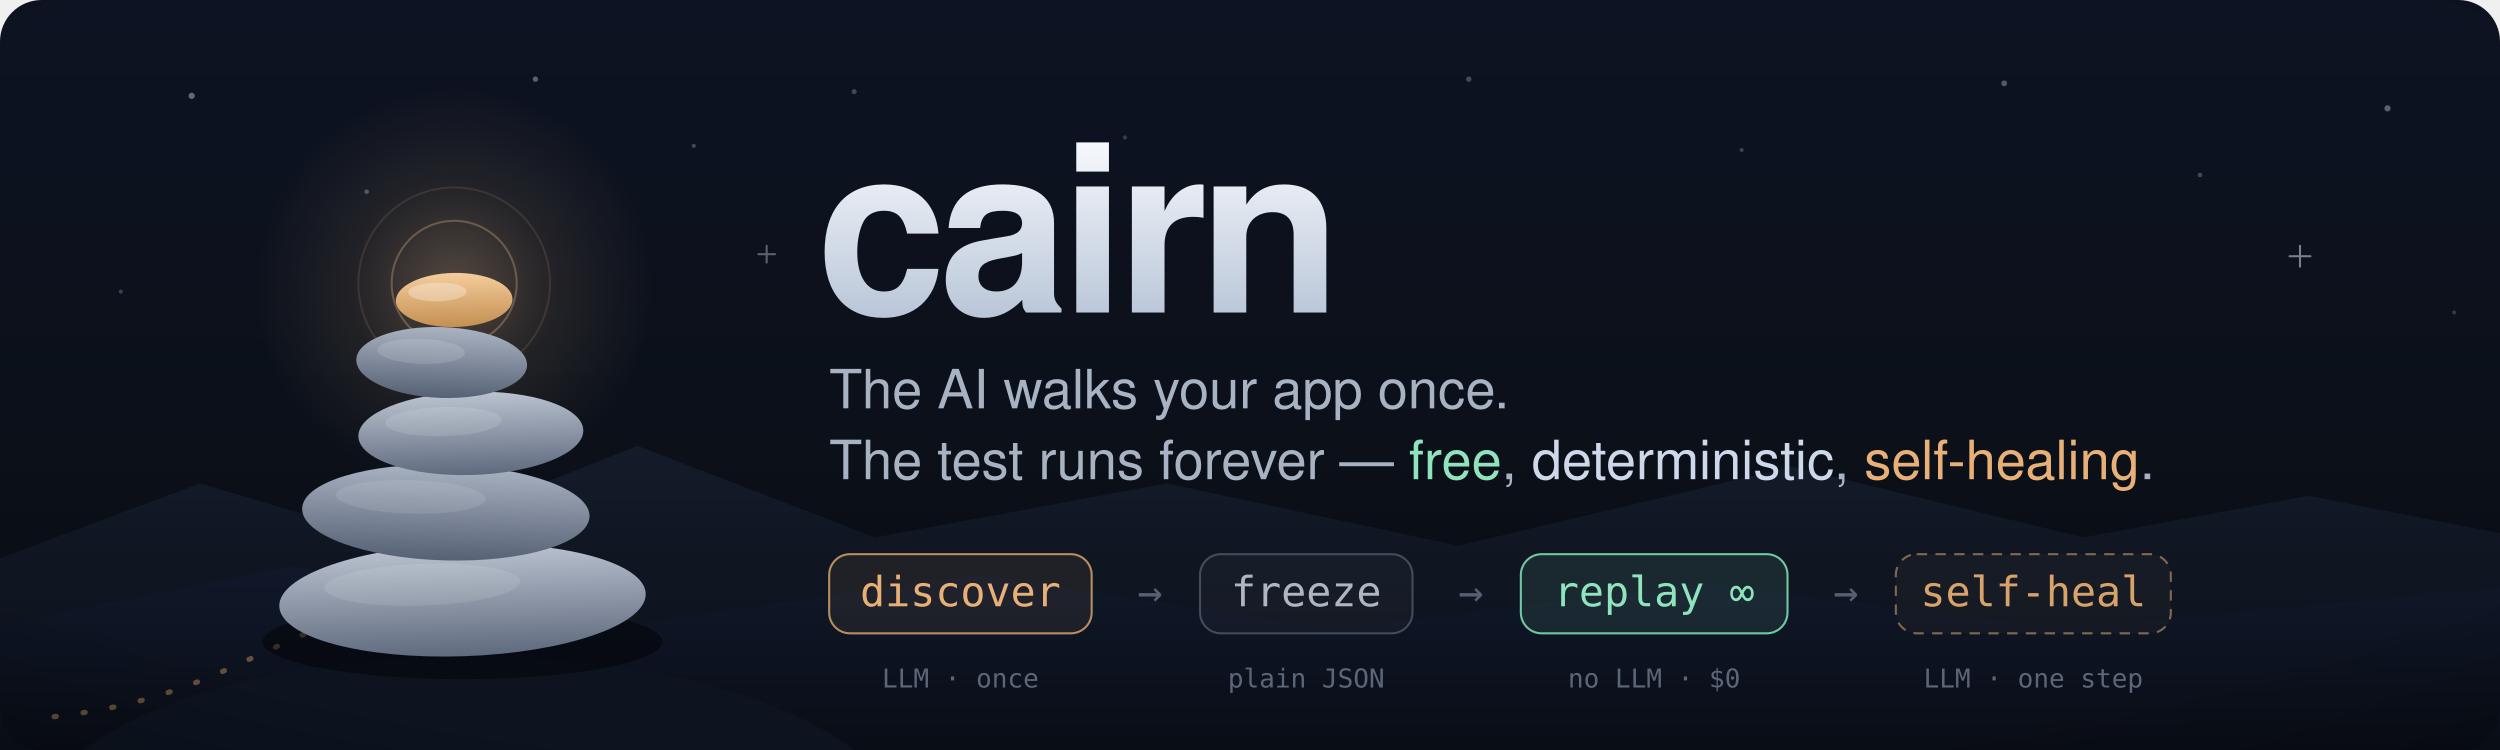
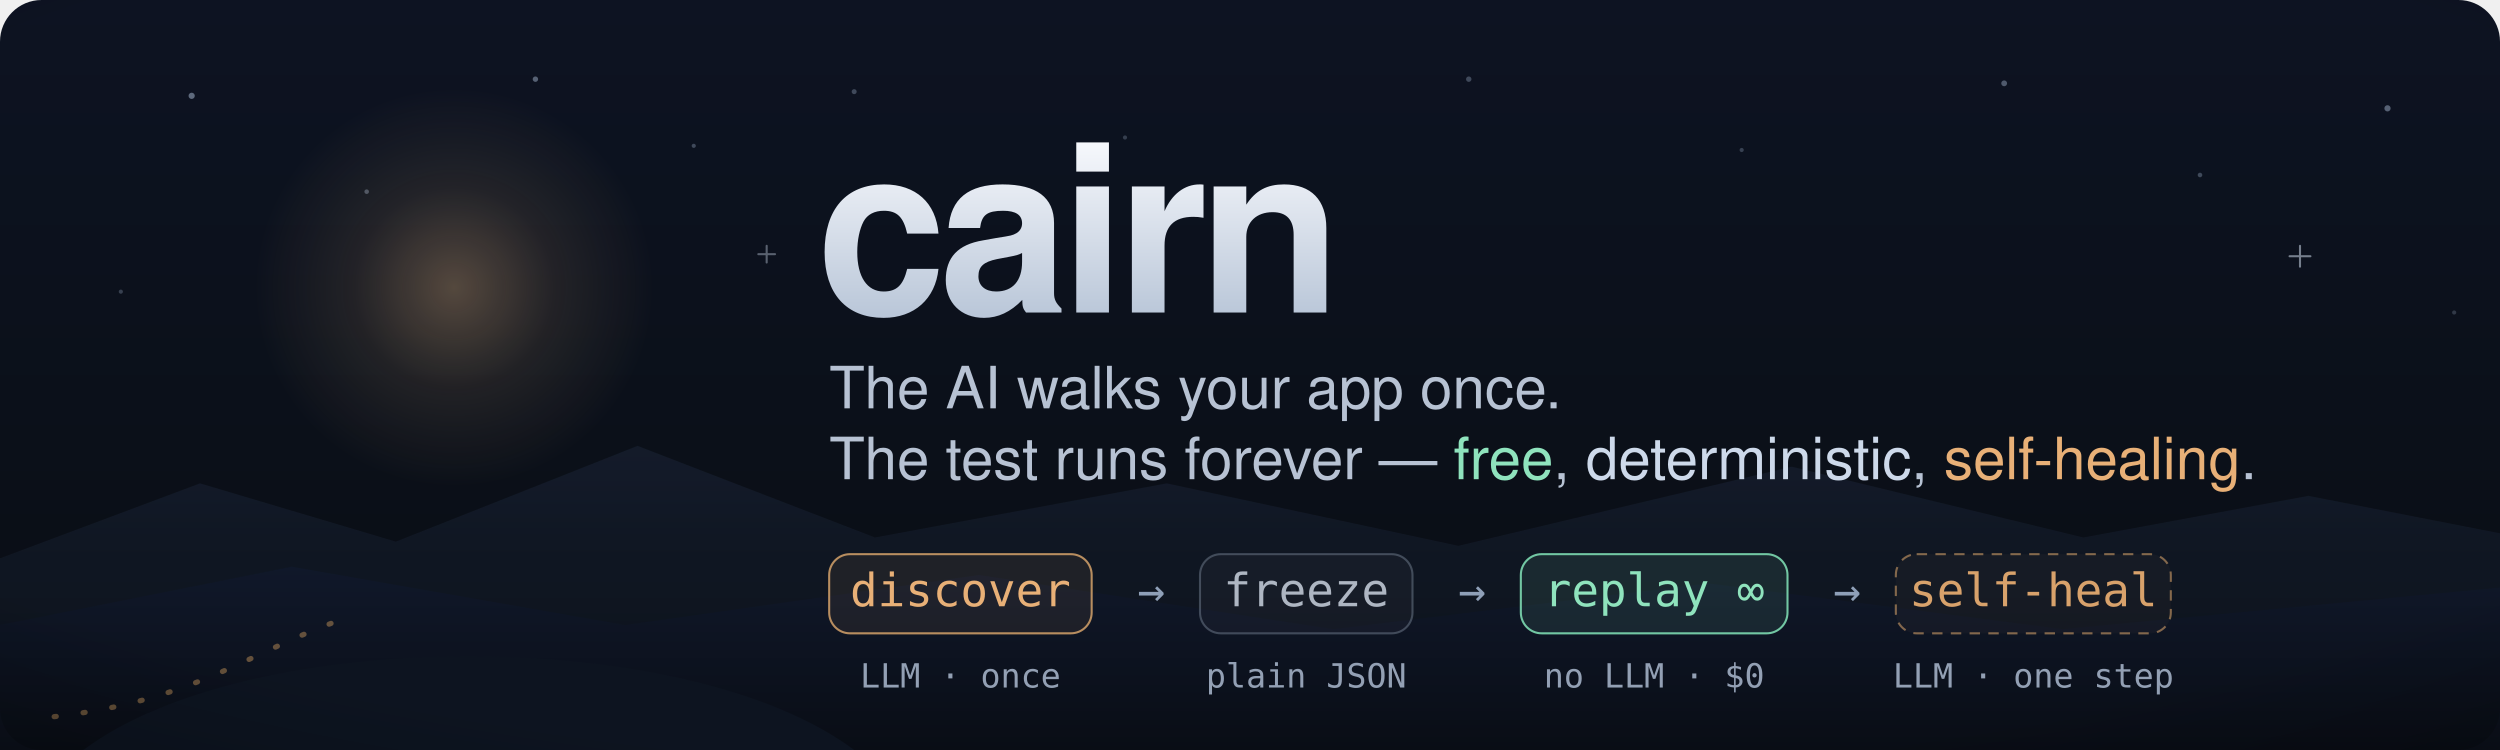
<svg xmlns="http://www.w3.org/2000/svg" width="1200" height="360" viewBox="0 0 1200 360" fill="none" role="img" aria-label="cairn — the AI walks your app once; the test runs forever: free, deterministic, self-healing. discover, freeze, replay, self-heal.">
  <defs>
    <linearGradient id="bg" x1="0" y1="0" x2="0" y2="360" gradientUnits="userSpaceOnUse">
      <stop offset="0" stop-color="#0d1322" />
      <stop offset="0.6" stop-color="#0b1019" />
      <stop offset="1" stop-color="#080b12" />
    </linearGradient>
    <radialGradient id="beacon" cx="0.5" cy="0.5" r="0.5">
      <stop offset="0" stop-color="#eebd85" stop-opacity="0.32" />
      <stop offset="0.5" stop-color="#eebd85" stop-opacity="0.10" />
      <stop offset="1" stop-color="#eebd85" stop-opacity="0" />
    </radialGradient>
    <radialGradient id="vig" cx="0.5" cy="0.42" r="0.85">
      <stop offset="0" stop-color="#000000" stop-opacity="0" />
      <stop offset="0.72" stop-color="#000000" stop-opacity="0" />
      <stop offset="1" stop-color="#000000" stop-opacity="0.32" />
    </radialGradient>
    <linearGradient id="stoneA" x1="0" y1="0" x2="0" y2="1">
      <stop offset="0" stop-color="#bcc4d1" />
      <stop offset="1" stop-color="#5f6a7e" />
    </linearGradient>
    <linearGradient id="stoneB" x1="0" y1="0" x2="0" y2="1">
      <stop offset="0" stop-color="#aab3c2" />
      <stop offset="1" stop-color="#566175" />
    </linearGradient>
    <linearGradient id="stoneTop" x1="0" y1="0" x2="0" y2="1">
      <stop offset="0" stop-color="#f4cd9c" />
      <stop offset="1" stop-color="#c48f52" />
    </linearGradient>
    <linearGradient id="ridgeFar" x1="0" y1="0" x2="0" y2="1">
      <stop offset="0" stop-color="#151d2c" />
      <stop offset="1" stop-color="#0b1019" />
    </linearGradient>
    <linearGradient id="ridgeNear" x1="0" y1="0" x2="0" y2="1">
      <stop offset="0" stop-color="#10182a" />
      <stop offset="1" stop-color="#090d15" />
    </linearGradient>
    <linearGradient id="mark" x1="0" y1="0" x2="0" y2="1">
      <stop offset="0" stop-color="#f6f8fc" />
      <stop offset="1" stop-color="#b9c6d8" />
    </linearGradient>
  </defs>
+   <style>
+     /* Stones settle one by one, bottom to top — then the build replays every 16s,
+        so a reader who scrolls in later still catches the cairn being stacked. */
+     .stone { opacity: 0; transform: translateY(-16px); animation: settle 7s infinite; }
+     .s1 { animation-delay: .08s } .s2 { animation-delay: .26s } .s3 { animation-delay: .44s }
+     .s4 { animation-delay: .62s } .s5 { animation-delay: .82s }
+     @keyframes settle {
+       0%   { opacity: 0; transform: translateY(-16px); animation-timing-function: cubic-bezier(.2,.85,.3,1.18); }
+       9%   { opacity: 1; transform: translateY(0); }
+       84%  { opacity: 1; transform: translateY(0); animation-timing-function: ease-in; }
+       91%  { opacity: 0; transform: translateY(-12px); }
+       100% { opacity: 0; transform: translateY(-16px); }
+     }
+     .shadow { opacity: 0; animation: shadowIn 7s ease-out .1s infinite; }
+     @keyframes shadowIn {
+       0% { opacity: 0; } 9% { opacity: .45; } 84% { opacity: .45; } 91% { opacity: 0; } 100% { opacity: 0; }
+     }
+ 
+     /* Once per cycle, a shooting star. */
+     .shoot { opacity: 0; animation: shoot 7s linear 3s infinite; }
+     @keyframes shoot {
+       0%, 52% { opacity: 0; transform: translate(30px, -12px); }
+       54%     { opacity: .85; }
+       59%     { opacity: 0; transform: translate(-200px, 58px); }
+       100%    { opacity: 0; }
+     }
+ 
+     /* The beacon breathes; two rings ripple out like a sonar ping — the marker doing its job. */
+     .beacon { transform-box: fill-box; transform-origin: center; animation: breathe 5.2s ease-in-out 1.4s infinite alternate; }
+     @keyframes breathe { from { opacity: .75; transform: scale(.96); } to { opacity: 1; transform: scale(1.05); } }
+     .ring { transform-box: fill-box; transform-origin: center; opacity: 0; animation: ping 4.4s ease-out 1.5s infinite; }
+     .r2 { animation-delay: 3.7s }
+     @keyframes ping {
+       0% { transform: scale(.55); opacity: 0; }
+       12% { opacity: .55; }
+       70% { opacity: .08; }
+       100% { transform: scale(1.45); opacity: 0; }
+     }
+     .peak { animation: glint 3.6s ease-in-out 1.6s infinite alternate; }
+     @keyframes glint { from { opacity: .30; } to { opacity: .55; } }
+ 
+     /* The trail's dots march toward the cairn — the path being followed, forever. */
+     .trail { animation: march 2.6s linear infinite; }
+     @keyframes march { from { stroke-dashoffset: 14; } to { stroke-dashoffset: 0; } }
+ 
+     /* A few stars twinkle on their own clocks. */
+     .tw  { animation: tw 3.8s ease-in-out infinite; }
+     .tw2 { animation: tw 5.1s ease-in-out 1.2s infinite; }
+     .tw3 { animation: tw 4.4s ease-in-out 2.3s infinite; }
+     @keyframes tw { 0%,100% { opacity: .2; } 50% { opacity: .75; } }
+     .spark { animation: tw 4.8s ease-in-out .8s infinite; }
+ 
+     /* A pulse travels down the pipeline: discover → freeze → replay → heal. */
+     .flow { animation: flow 3s ease-in-out infinite; }
+     .f2 { animation-delay: .45s } .f3 { animation-delay: .9s }
+     @keyframes flow { 0%,100% { opacity: .3; } 18% { opacity: 1; } 40% { opacity: .3; } }
+     .chip-replay { animation: alive 4.6s ease-in-out 1s infinite alternate; }
+     @keyframes alive { from { opacity: .82; } to { opacity: 1; } }
+ 
+     @media (prefers-reduced-motion: reduce) {
+       * { animation: none !important; }
+       .stone, .shadow, .ring { opacity: 1; transform: none; }
+       .ring { opacity: .2; }
+     }
+   </style>
  <rect x="0" y="0" width="1200" height="360" rx="20" fill="url(#bg)" />
  <g fill="#9fb0c8">
-     <circle cx="92" cy="46" r="1.5" opacity="0.55" />
+     <circle class="tw" cx="92" cy="46" r="1.5" opacity="0.55" />
    <circle cx="176" cy="92" r="1.1" opacity="0.4" />
-     <circle cx="257" cy="38" r="1.3" opacity="0.5" />
+     <circle class="tw2" cx="257" cy="38" r="1.3" opacity="0.5" />
    <circle cx="333" cy="70" r="1.0" opacity="0.35" />
    <circle cx="58" cy="140" r="1.0" opacity="0.3" />
-     <circle cx="410" cy="44" r="1.2" opacity="0.35" />
+     <circle class="tw3" cx="410" cy="44" r="1.2" opacity="0.35" />
    <circle cx="540" cy="66" r="1.0" opacity="0.28" />
-     <circle cx="705" cy="38" r="1.3" opacity="0.35" />
+     <circle class="tw2" cx="705" cy="38" r="1.3" opacity="0.35" />
    <circle cx="836" cy="72" r="1.0" opacity="0.3" />
-     <circle cx="962" cy="40" r="1.4" opacity="0.45" />
+     <circle class="tw" cx="962" cy="40" r="1.4" opacity="0.45" />
    <circle cx="1056" cy="84" r="1.1" opacity="0.35" />
-     <circle cx="1146" cy="52" r="1.5" opacity="0.5" />
+     <circle class="tw3" cx="1146" cy="52" r="1.5" opacity="0.5" />
    <circle cx="1178" cy="150" r="1.0" opacity="0.25" />
  </g>
  <g stroke="#cdd9ea" stroke-width="1" stroke-linecap="round">
-     <g opacity="0.55">
+     <g class="spark" opacity="0.55">
      <line x1="1104" y1="118" x2="1104" y2="128" />
      <line x1="1099" y1="123" x2="1109" y2="123" />
    </g>
    <g opacity="0.4">
      <line x1="368" y1="118" x2="368" y2="126" />
      <line x1="364" y1="122" x2="372" y2="122" />
    </g>
  </g>
+   <g class="shoot">
+     <line x1="880" y1="72" x2="948" y2="46" stroke="#dfe8f4" stroke-width="2" stroke-linecap="round" opacity="0.9" />
+     <circle cx="878" cy="73" r="2.2" fill="#f2f6fc" />
+   </g>
  <path d="M0 268 L96 232 L190 260 L306 214 L420 258 L560 232 L700 262 L860 224 L1000 258 L1108 238 L1200 256 L1200 360 L0 360 Z" fill="url(#ridgeFar)" opacity="0.85" />
  <path d="M0 300 L140 272 L300 300 L470 276 L640 302 L820 280 L990 302 L1200 282 L1200 360 L0 360 Z" fill="url(#ridgeNear)" />
  <path d="M40 360 C 120 300, 330 300, 410 360 Z" fill="#0d1420" />
-   <circle cx="218" cy="138" r="96" fill="url(#beacon)" />
-   <circle cx="218" cy="136" r="30" stroke="#eebd85" stroke-opacity="0.30" fill="none" />
-   <circle cx="218" cy="136" r="46" stroke="#eebd85" stroke-opacity="0.12" fill="none" />
-   <path d="M26 344 C 96 336, 120 312, 168 296" stroke="#cf9b5e" stroke-opacity="0.45" stroke-width="2.5" stroke-linecap="round" stroke-dasharray="1 13" />
+   <circle class="beacon" cx="218" cy="138" r="96" fill="url(#beacon)" />
+   <circle class="ring" cx="218" cy="136" r="34" stroke="#eebd85" stroke-width="1.5" fill="none" />
+   <circle class="ring r2" cx="218" cy="136" r="34" stroke="#eebd85" stroke-width="1.5" fill="none" />
+   <path class="trail" d="M26 344 C 96 336, 120 312, 168 296" stroke="#cf9b5e" stroke-opacity="0.45" stroke-width="2.5" stroke-linecap="round" stroke-dasharray="1 13" />
  <g>
-     <ellipse cx="222" cy="308" rx="96" ry="18" fill="#000000" opacity="0.45" />
-     <g transform="rotate(-2 222 288)">
-       <ellipse cx="222" cy="288" rx="88" ry="27" fill="url(#stoneA)" />
-       <ellipse cx="203" cy="280" rx="47" ry="10" fill="#ffffff" opacity="0.10" />
-     </g>
-     <g transform="rotate(1.6 214 246)">
-       <ellipse cx="214" cy="246" rx="69" ry="23" fill="url(#stoneB)" />
-       <ellipse cx="197" cy="239" rx="36" ry="8" fill="#ffffff" opacity="0.10" />
-     </g>
-     <g transform="rotate(-1.6 226 208)">
-       <ellipse cx="226" cy="208" rx="54" ry="20" fill="url(#stoneA)" />
-       <ellipse cx="213" cy="202" rx="28" ry="7" fill="#ffffff" opacity="0.12" />
-     </g>
-     <g transform="rotate(2 212 174)">
-       <ellipse cx="212" cy="174" rx="41" ry="17" fill="url(#stoneB)" />
-       <ellipse cx="202" cy="169" rx="21" ry="6" fill="#ffffff" opacity="0.13" />
-     </g>
-     <g transform="rotate(-1 218 144)">
-       <ellipse cx="218" cy="144" rx="28" ry="13" fill="url(#stoneTop)" />
-       <ellipse cx="210" cy="140" rx="14" ry="4.5" fill="#ffffff" opacity="0.30" />
+     <ellipse class="shadow" cx="222" cy="308" rx="96" ry="18" fill="#000000" />
+     <g class="stone s1">
+       <g transform="rotate(-2 222 288)">
+         <ellipse cx="222" cy="288" rx="88" ry="27" fill="url(#stoneA)" />
+         <ellipse cx="203" cy="280" rx="47" ry="10" fill="#ffffff" opacity="0.10" />
+       </g>
+     </g>
+     <g class="stone s2">
+       <g transform="rotate(1.6 214 246)">
+         <ellipse cx="214" cy="246" rx="69" ry="23" fill="url(#stoneB)" />
+         <ellipse cx="197" cy="239" rx="36" ry="8" fill="#ffffff" opacity="0.10" />
+       </g>
+     </g>
+     <g class="stone s3">
+       <g transform="rotate(-1.6 226 208)">
+         <ellipse cx="226" cy="208" rx="54" ry="20" fill="url(#stoneA)" />
+         <ellipse cx="213" cy="202" rx="28" ry="7" fill="#ffffff" opacity="0.12" />
+       </g>
+     </g>
+     <g class="stone s4">
+       <g transform="rotate(2 212 174)">
+         <ellipse cx="212" cy="174" rx="41" ry="17" fill="url(#stoneB)" />
+         <ellipse cx="202" cy="169" rx="21" ry="6" fill="#ffffff" opacity="0.13" />
+       </g>
+     </g>
+     <g class="stone s5">
+       <g transform="rotate(-1 218 144)">
+         <ellipse cx="218" cy="144" rx="28" ry="13" fill="url(#stoneTop)" />
+         <ellipse class="peak" cx="210" cy="140" rx="14" ry="4.5" fill="#ffffff" opacity="0.30" />
+       </g>
    </g>
  </g>
  <text x="392" y="150" font-family="ui-sans-serif, -apple-system, Segoe UI, Helvetica, Arial, sans-serif" font-size="112" font-weight="700" fill="url(#mark)" letter-spacing="-4">cairn</text>
-   <text x="398" y="196" font-family="ui-sans-serif, -apple-system, Segoe UI, Helvetica, Arial, sans-serif" font-size="26" font-weight="500" fill="#a7b2c2">The AI walks your app once.</text>
-   <text x="398" y="230" font-family="ui-sans-serif, -apple-system, Segoe UI, Helvetica, Arial, sans-serif" font-size="26" font-weight="500" fill="#a7b2c2">The test runs forever — <tspan fill="#8fe3bd">free</tspan>, <tspan fill="#cdd9ea">deterministic</tspan>, <tspan fill="#e8b077">self-healing</tspan>.</text>
+   <text x="398" y="196" font-family="ui-sans-serif, -apple-system, Segoe UI, Helvetica, Arial, sans-serif" font-size="28" font-weight="500" fill="#b7c2d3">The AI walks your app once.</text>
+   <text x="398" y="230" font-family="ui-sans-serif, -apple-system, Segoe UI, Helvetica, Arial, sans-serif" font-size="28" font-weight="500" fill="#b7c2d3">The test runs forever — <tspan fill="#8fe3bd">free</tspan>, <tspan fill="#cdd9ea">deterministic</tspan>, <tspan fill="#e8b077">self-healing</tspan>.</text>
  <g font-family="ui-monospace, SFMono-Regular, Menlo, monospace">
    <rect x="398" y="266" width="126" height="38" rx="10" stroke="#e0aa6e" stroke-opacity="0.8" fill="#e0aa6e" fill-opacity="0.08" />
-     <text x="461" y="291" font-size="20" fill="#e8b077" text-anchor="middle">discover</text>
-     <text x="461" y="330" font-size="12.5" fill="#5b6678" text-anchor="middle">LLM · once</text>
-     <text x="546" y="291" font-size="20" fill="#566072">→</text>
+     <text x="461" y="291" font-size="22" fill="#e8b077" text-anchor="middle">discover</text>
+     <text x="461" y="330" font-size="16" fill="#93a0b4" text-anchor="middle">LLM · once</text>
+     <text class="flow" x="546" y="291" font-size="22" fill="#8fa0b8">→</text>
    <rect x="576" y="266" width="102" height="38" rx="10" stroke="#7e8a9c" stroke-opacity="0.45" fill="#ffffff" fill-opacity="0.03" />
-     <text x="627" y="291" font-size="20" fill="#aeb6c2" text-anchor="middle">freeze</text>
-     <text x="627" y="330" font-size="12.5" fill="#5b6678" text-anchor="middle">plain JSON</text>
-     <text x="700" y="291" font-size="20" fill="#566072">→</text>
-     <rect x="730" y="266" width="128" height="38" rx="10" stroke="#7ddab0" stroke-opacity="0.9" fill="#7ddab0" fill-opacity="0.10" />
-     <text x="794" y="291" font-size="20" fill="#8fe3bd" text-anchor="middle">replay ∞</text>
-     <text x="794" y="330" font-size="12.5" fill="#5b6678" text-anchor="middle">no LLM · $0</text>
-     <text x="880" y="291" font-size="20" fill="#566072">→</text>
+     <text x="627" y="291" font-size="22" fill="#aeb6c2" text-anchor="middle">freeze</text>
+     <text x="627" y="330" font-size="16" fill="#93a0b4" text-anchor="middle">plain JSON</text>
+     <text class="flow f2" x="700" y="291" font-size="22" fill="#8fa0b8">→</text>
+     <g class="chip-replay">
+       <rect x="730" y="266" width="128" height="38" rx="10" stroke="#7ddab0" stroke-opacity="0.9" fill="#7ddab0" fill-opacity="0.10" />
+       <text x="794" y="291" font-size="22" fill="#8fe3bd" text-anchor="middle">replay ∞</text>
+     </g>
+     <text x="794" y="330" font-size="16" fill="#93a0b4" text-anchor="middle">no LLM · $0</text>
+     <text class="flow f3" x="880" y="291" font-size="22" fill="#8fa0b8">→</text>
    <rect x="910" y="266" width="132" height="38" rx="10" stroke="#e0aa6e" stroke-opacity="0.55" stroke-dasharray="5 4" fill="#e0aa6e" fill-opacity="0.04" />
-     <text x="976" y="291" font-size="20" fill="#d8a26b" text-anchor="middle">self-heal</text>
-     <text x="976" y="330" font-size="12.5" fill="#5b6678" text-anchor="middle">LLM · one step</text>
+     <text x="976" y="291" font-size="22" fill="#d8a26b" text-anchor="middle">self-heal</text>
+     <text x="976" y="330" font-size="16" fill="#93a0b4" text-anchor="middle">LLM · one step</text>
  </g>
  <rect x="0" y="0" width="1200" height="360" rx="20" fill="url(#vig)" />
</svg>
